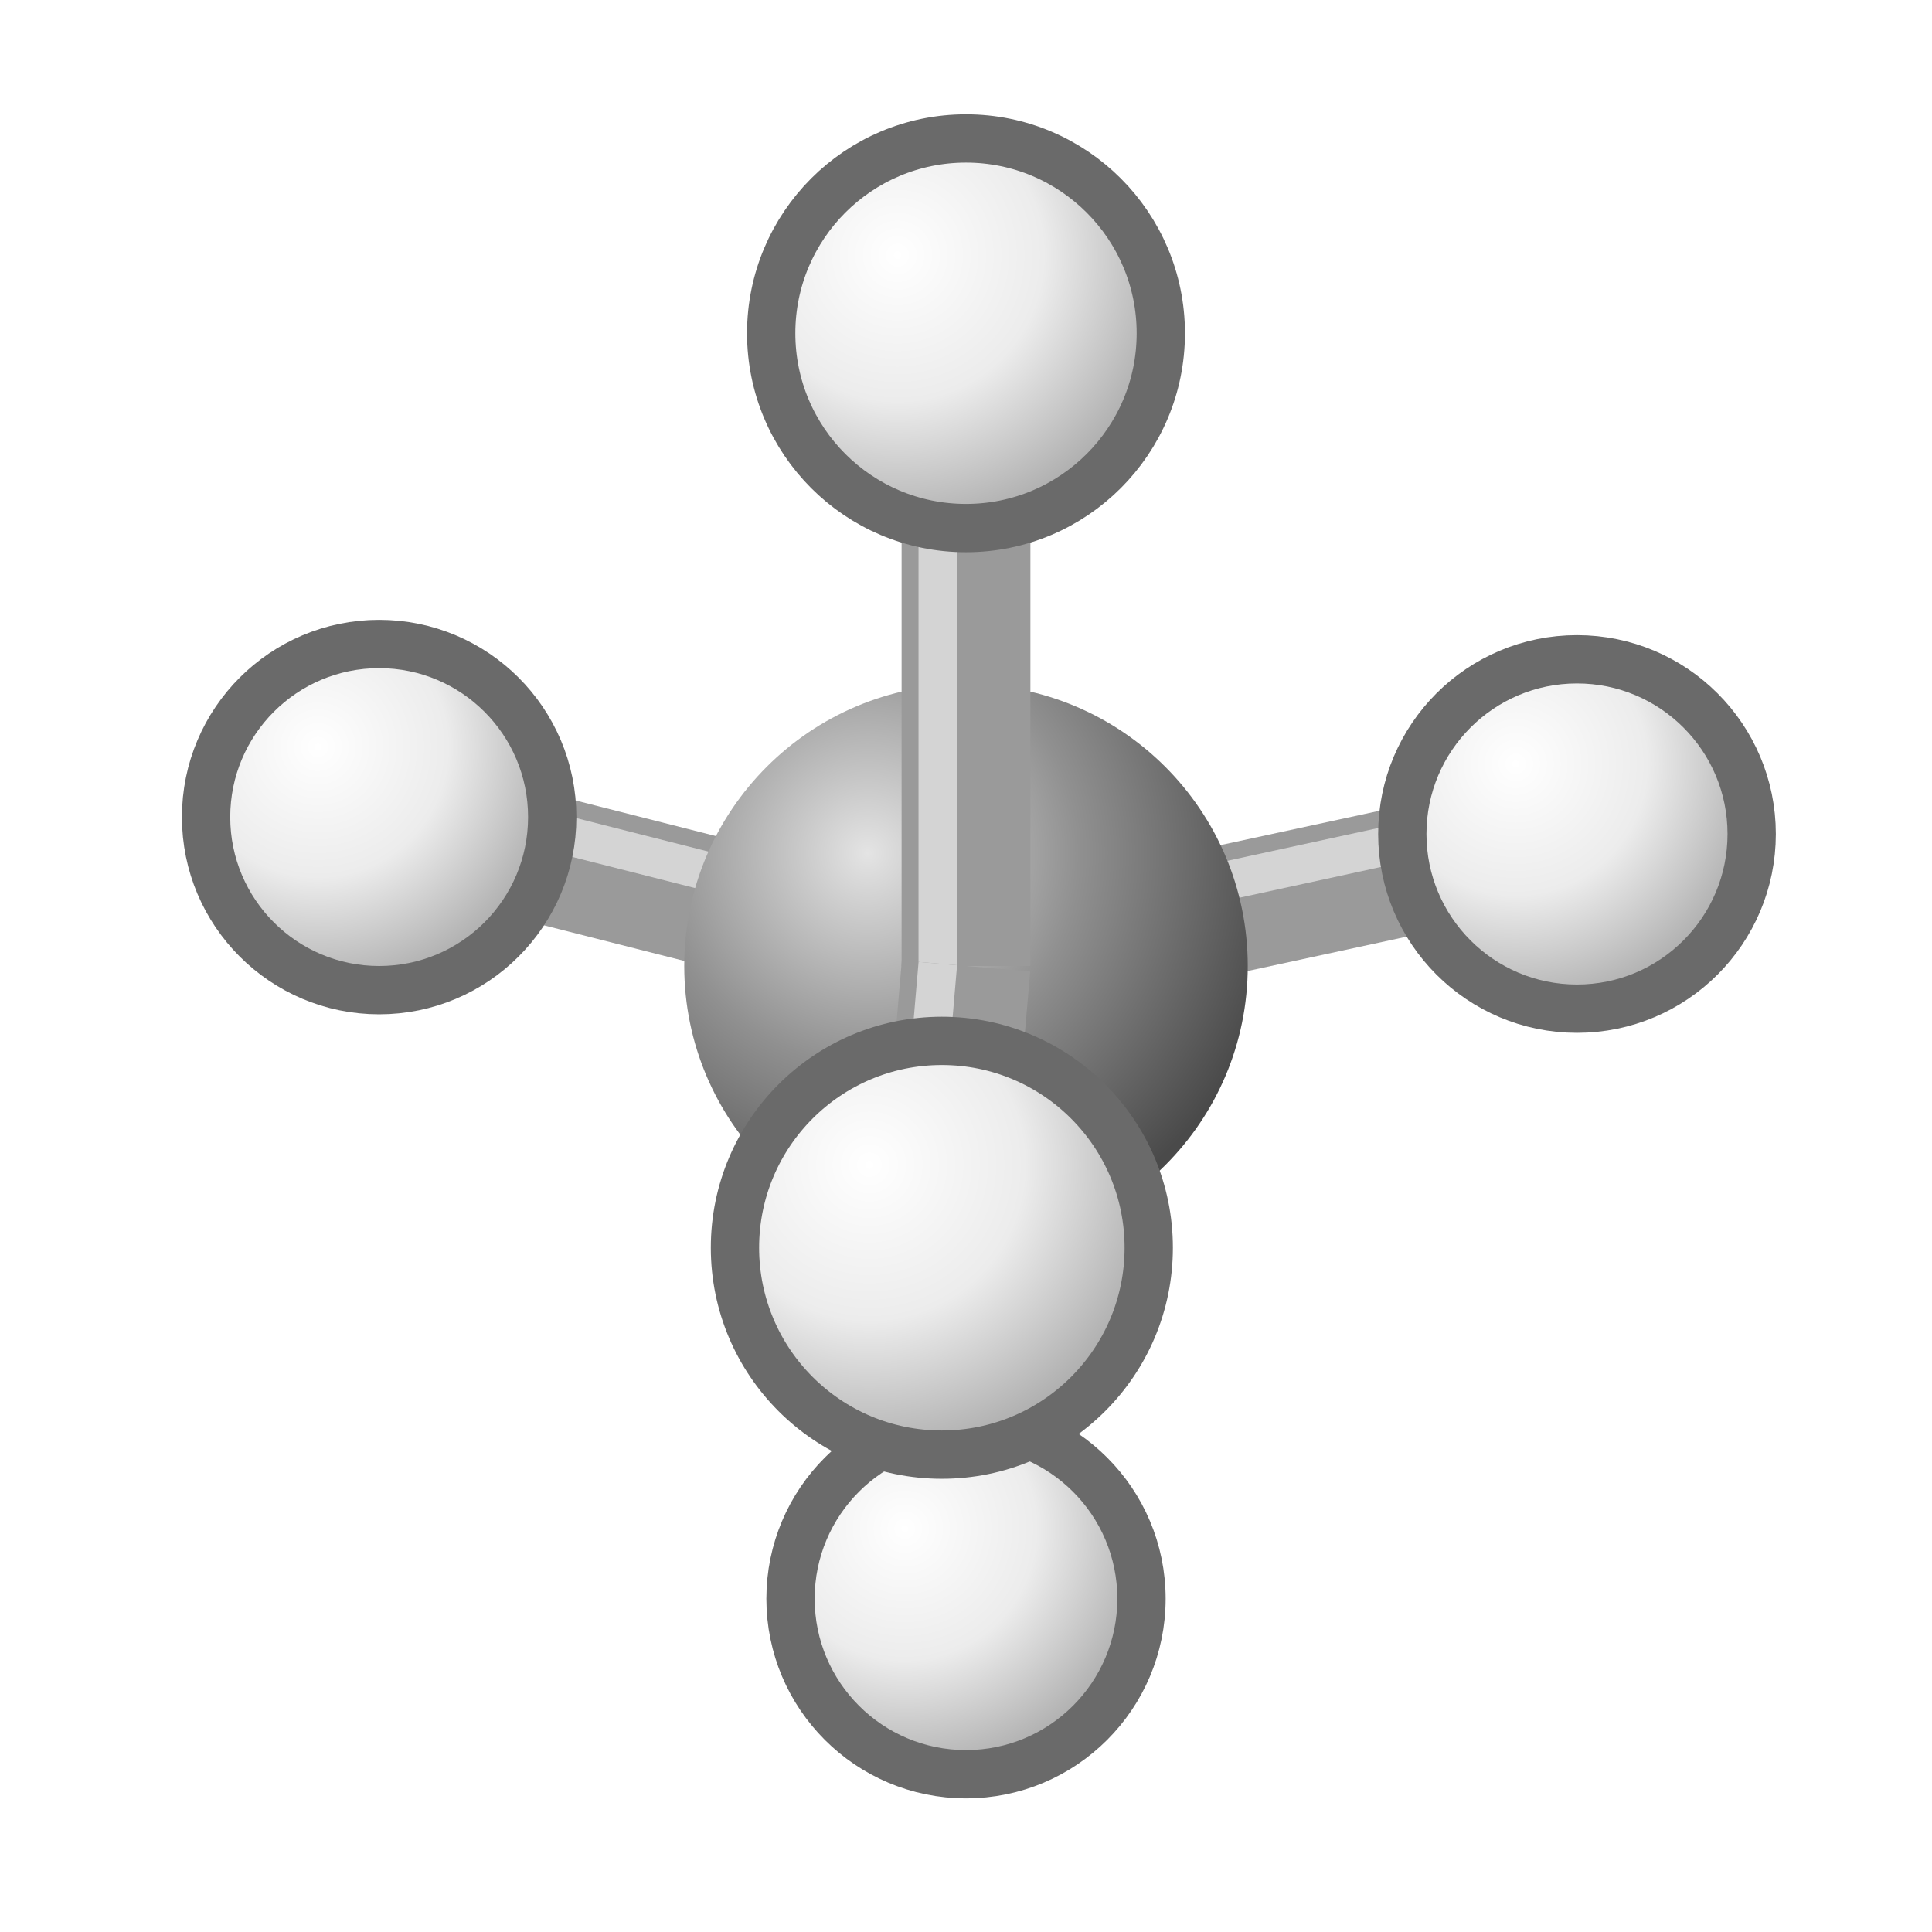
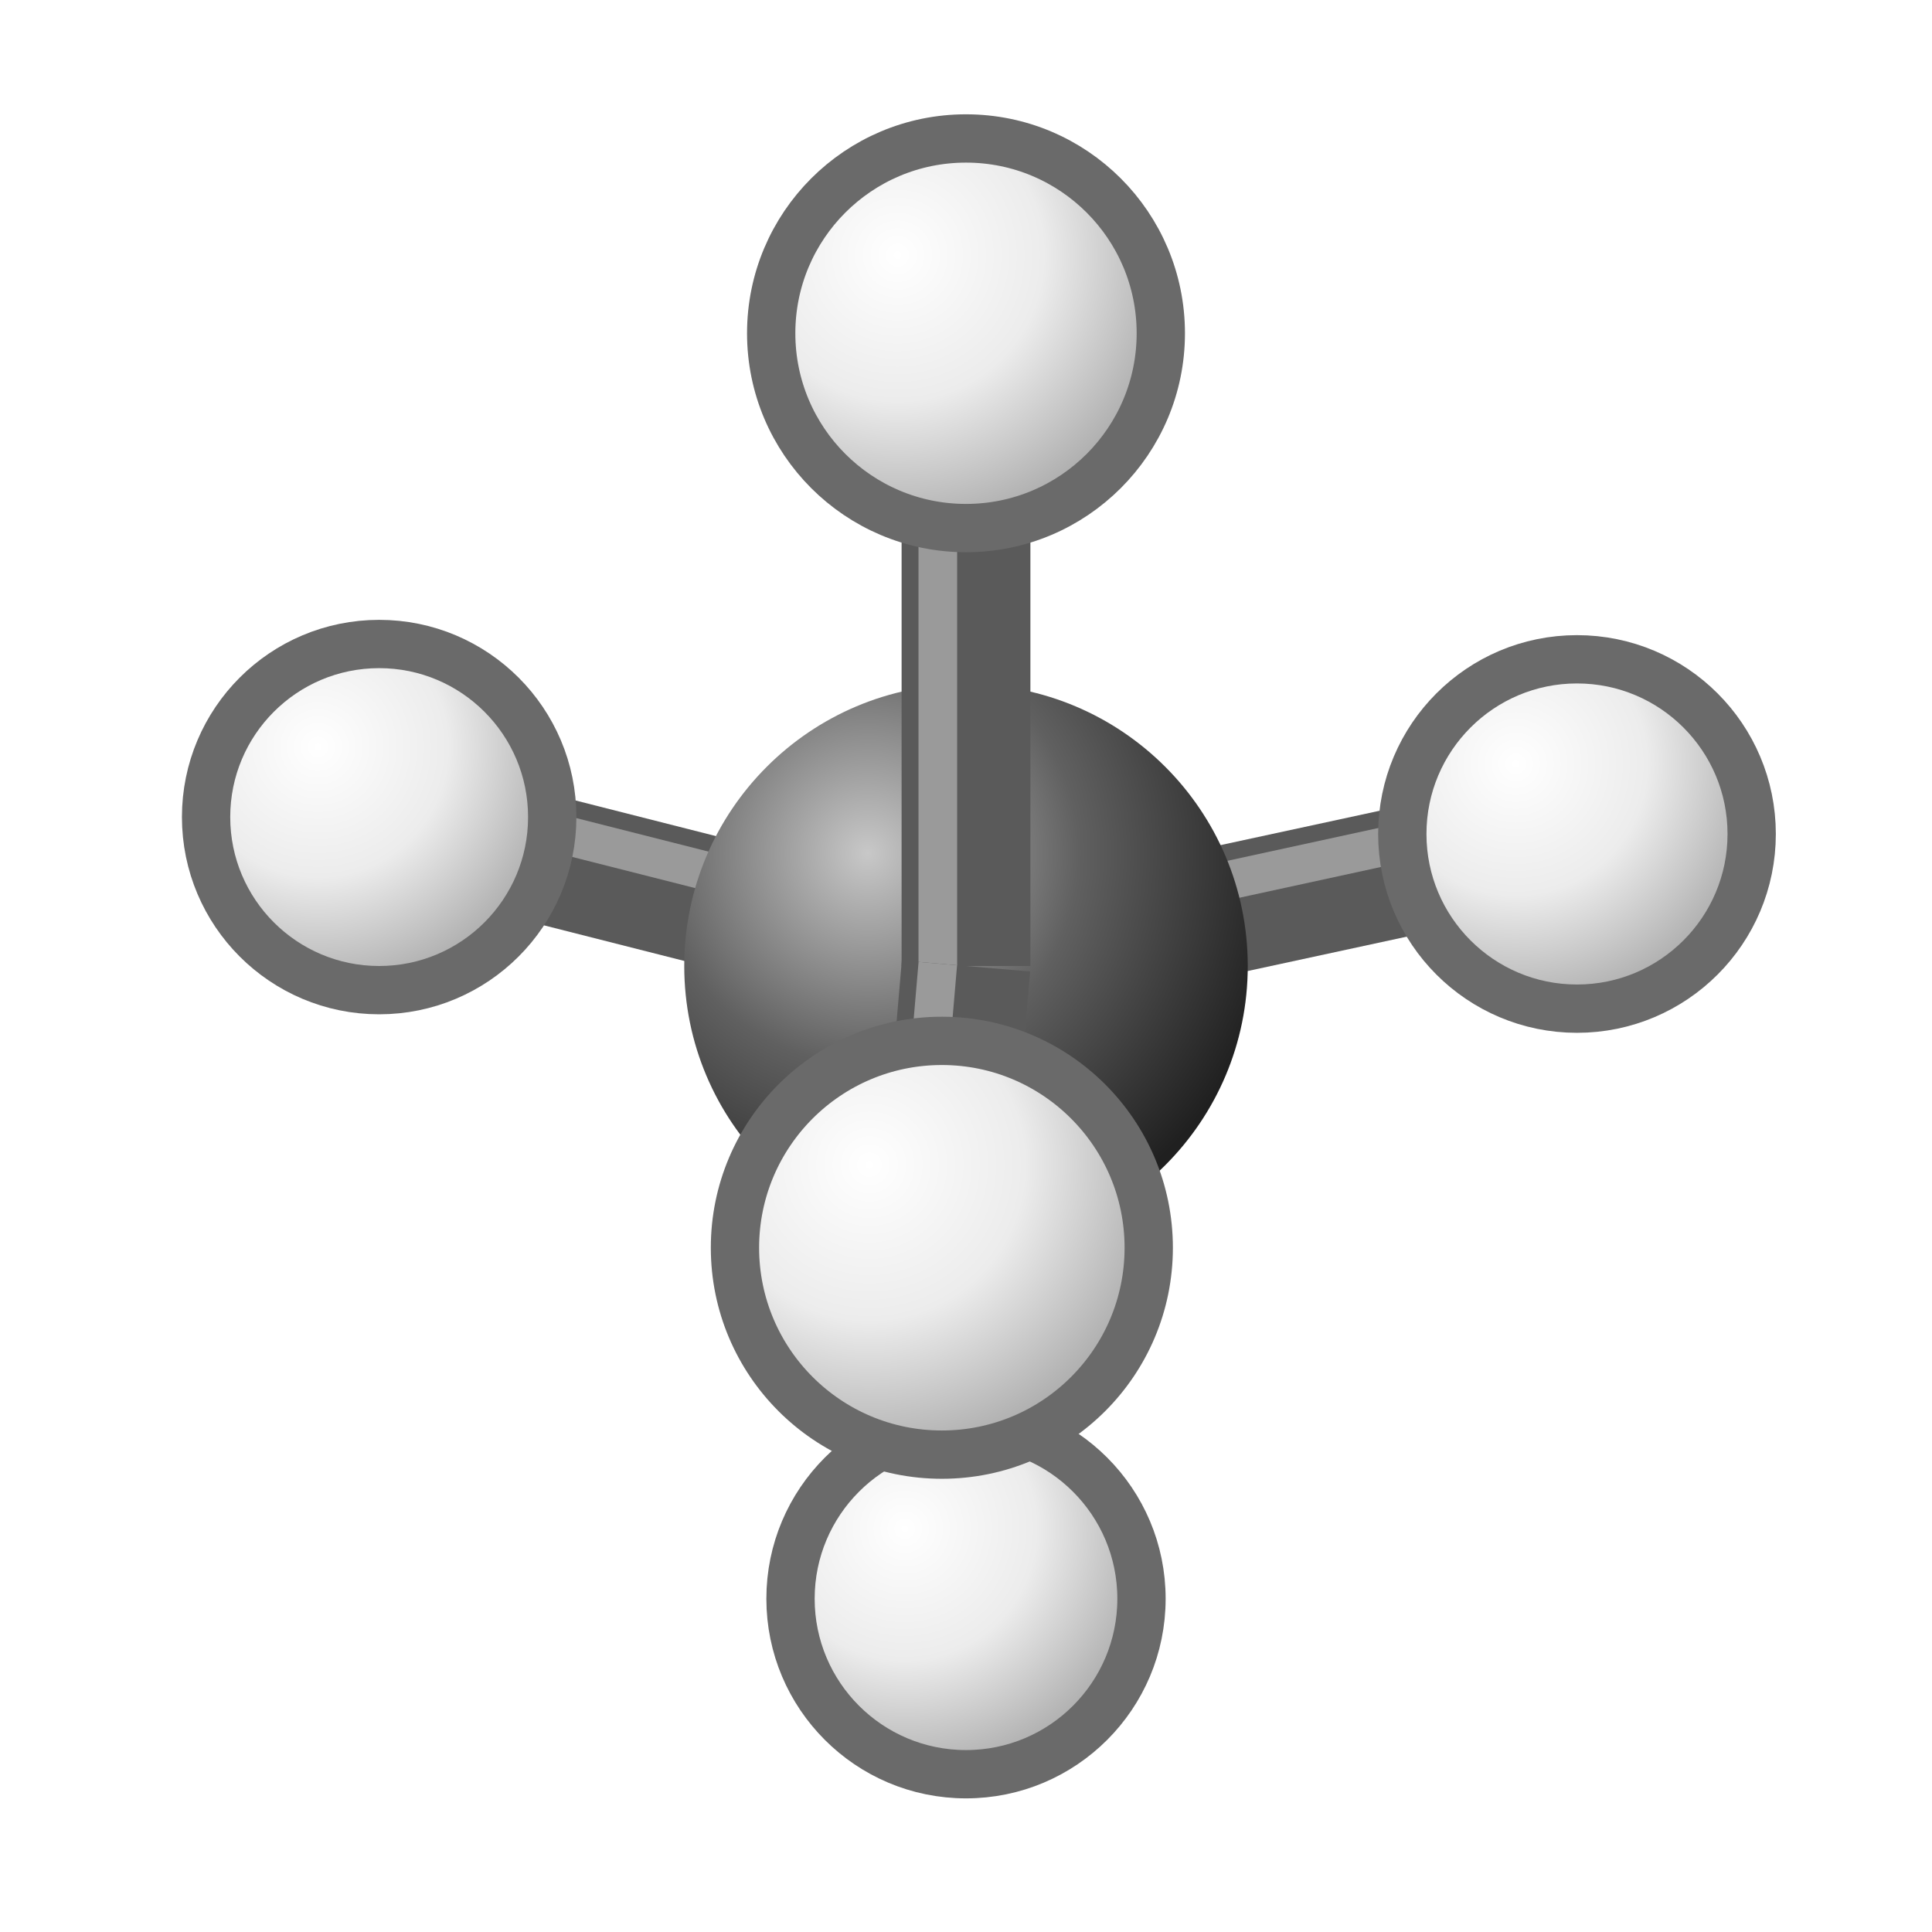
<svg xmlns="http://www.w3.org/2000/svg" width="24" height="24" viewBox="0 0 24 24">
-   <line x1="12" y1="12" x2="4.71" y2="10.15" stroke="#9a9a9a" stroke-width="1.6" />
-   <line x1="12.09" y1="11.66" x2="4.79" y2="9.81" stroke="#d4d4d4" stroke-width="0.48" />
+   <line x1="12" y1="12" x2="4.71" y2="10.15" stroke="#5a5a5a" stroke-width="1.6" />
+   <line x1="12.09" y1="11.66" x2="4.79" y2="9.81" stroke="#9a9a9a" stroke-width="0.48" />
  <radialGradient id="g42" gradientUnits="userSpaceOnUse" cx="3.95" cy="9.28" r="3.23" fx="3.95" fy="9.28">
    <stop offset="0" stop-color="#ffffff" />
    <stop offset="0.5" stop-color="#ececec" />
    <stop offset="1" stop-color="#a8a8a8" />
  </radialGradient>
  <circle cx="4.71" cy="10.15" r="2.15" fill="url(#g42)" stroke="#6a6a6a" stroke-width="0.6" />
-   <line x1="12" y1="12" x2="19.59" y2="10.36" stroke="#9a9a9a" stroke-width="1.6" />
-   <line x1="11.93" y1="11.66" x2="19.52" y2="10.01" stroke="#d4d4d4" stroke-width="0.48" />
+   <line x1="12" y1="12" x2="19.59" y2="10.36" stroke="#5a5a5a" stroke-width="1.6" />
+   <line x1="11.93" y1="11.66" x2="19.52" y2="10.01" stroke="#9a9a9a" stroke-width="0.48" />
  <radialGradient id="g40" gradientUnits="userSpaceOnUse" cx="18.83" cy="9.49" r="3.26" fx="18.83" fy="9.49">
    <stop offset="0" stop-color="#ffffff" />
    <stop offset="0.5" stop-color="#ececec" />
    <stop offset="1" stop-color="#a8a8a8" />
  </radialGradient>
  <circle cx="19.59" cy="10.36" r="2.17" fill="url(#g40)" stroke="#6a6a6a" stroke-width="0.6" />
-   <line x1="12" y1="12" x2="12" y2="19.86" stroke="#9a9a9a" stroke-width="1.6" />
-   <line x1="12.35" y1="12" x2="12.35" y2="19.86" stroke="#d4d4d4" stroke-width="0.48" />
+   <line x1="12" y1="12" x2="12" y2="19.86" stroke="#5a5a5a" stroke-width="1.6" />
+   <line x1="12.35" y1="12" x2="12.35" y2="19.86" stroke="#9a9a9a" stroke-width="0.48" />
  <radialGradient id="g39" gradientUnits="userSpaceOnUse" cx="11.24" cy="18.99" r="3.27" fx="11.24" fy="18.99">
    <stop offset="0" stop-color="#ffffff" />
    <stop offset="0.5" stop-color="#ececec" />
    <stop offset="1" stop-color="#a8a8a8" />
  </radialGradient>
  <circle cx="12" cy="19.86" r="2.18" fill="url(#g39)" stroke="#6a6a6a" stroke-width="0.6" />
  <radialGradient id="g43" gradientUnits="userSpaceOnUse" cx="10.78" cy="10.6" r="5.25" fx="10.78" fy="10.6">
-     <stop offset="0" stop-color="#e4e4e4" />
-     <stop offset="0.5" stop-color="#909090" />
-     <stop offset="1" stop-color="#4a4a4a" />
+     <stop offset="0" stop-color="#c8c8c8" />
+     <stop offset="0.5" stop-color="#606060" />
+     <stop offset="1" stop-color="#202020" />
  </radialGradient>
  <circle cx="12" cy="12" r="3.5" fill="url(#g43)" />
-   <line x1="12" y1="12" x2="12" y2="4.14" stroke="#9a9a9a" stroke-width="1.6" />
-   <line x1="11.65" y1="12" x2="11.65" y2="4.14" stroke="#d4d4d4" stroke-width="0.48" />
+   <line x1="12" y1="12" x2="12" y2="4.14" stroke="#5a5a5a" stroke-width="1.6" />
+   <line x1="11.65" y1="12" x2="11.65" y2="4.14" stroke="#9a9a9a" stroke-width="0.48" />
  <radialGradient id="g38" gradientUnits="userSpaceOnUse" cx="11.15" cy="3.17" r="3.63" fx="11.15" fy="3.17">
    <stop offset="0" stop-color="#ffffff" />
    <stop offset="0.5" stop-color="#ececec" />
    <stop offset="1" stop-color="#a8a8a8" />
  </radialGradient>
  <circle cx="12" cy="4.14" r="2.42" fill="url(#g38)" stroke="#6a6a6a" stroke-width="0.6" />
-   <line x1="12" y1="12" x2="11.7" y2="15.5" stroke="#9a9a9a" stroke-width="1.6" />
-   <line x1="11.65" y1="11.97" x2="11.35" y2="15.47" stroke="#d4d4d4" stroke-width="0.48" />
+   <line x1="12" y1="12" x2="11.7" y2="15.5" stroke="#5a5a5a" stroke-width="1.6" />
+   <line x1="11.65" y1="11.97" x2="11.35" y2="15.47" stroke="#9a9a9a" stroke-width="0.48" />
  <radialGradient id="g41" gradientUnits="userSpaceOnUse" cx="10.8" cy="14.47" r="3.86" fx="10.8" fy="14.47">
    <stop offset="0" stop-color="#ffffff" />
    <stop offset="0.5" stop-color="#ececec" />
    <stop offset="1" stop-color="#a8a8a8" />
  </radialGradient>
  <circle cx="11.7" cy="15.5" r="2.57" fill="url(#g41)" stroke="#6a6a6a" stroke-width="0.6" />
</svg>
